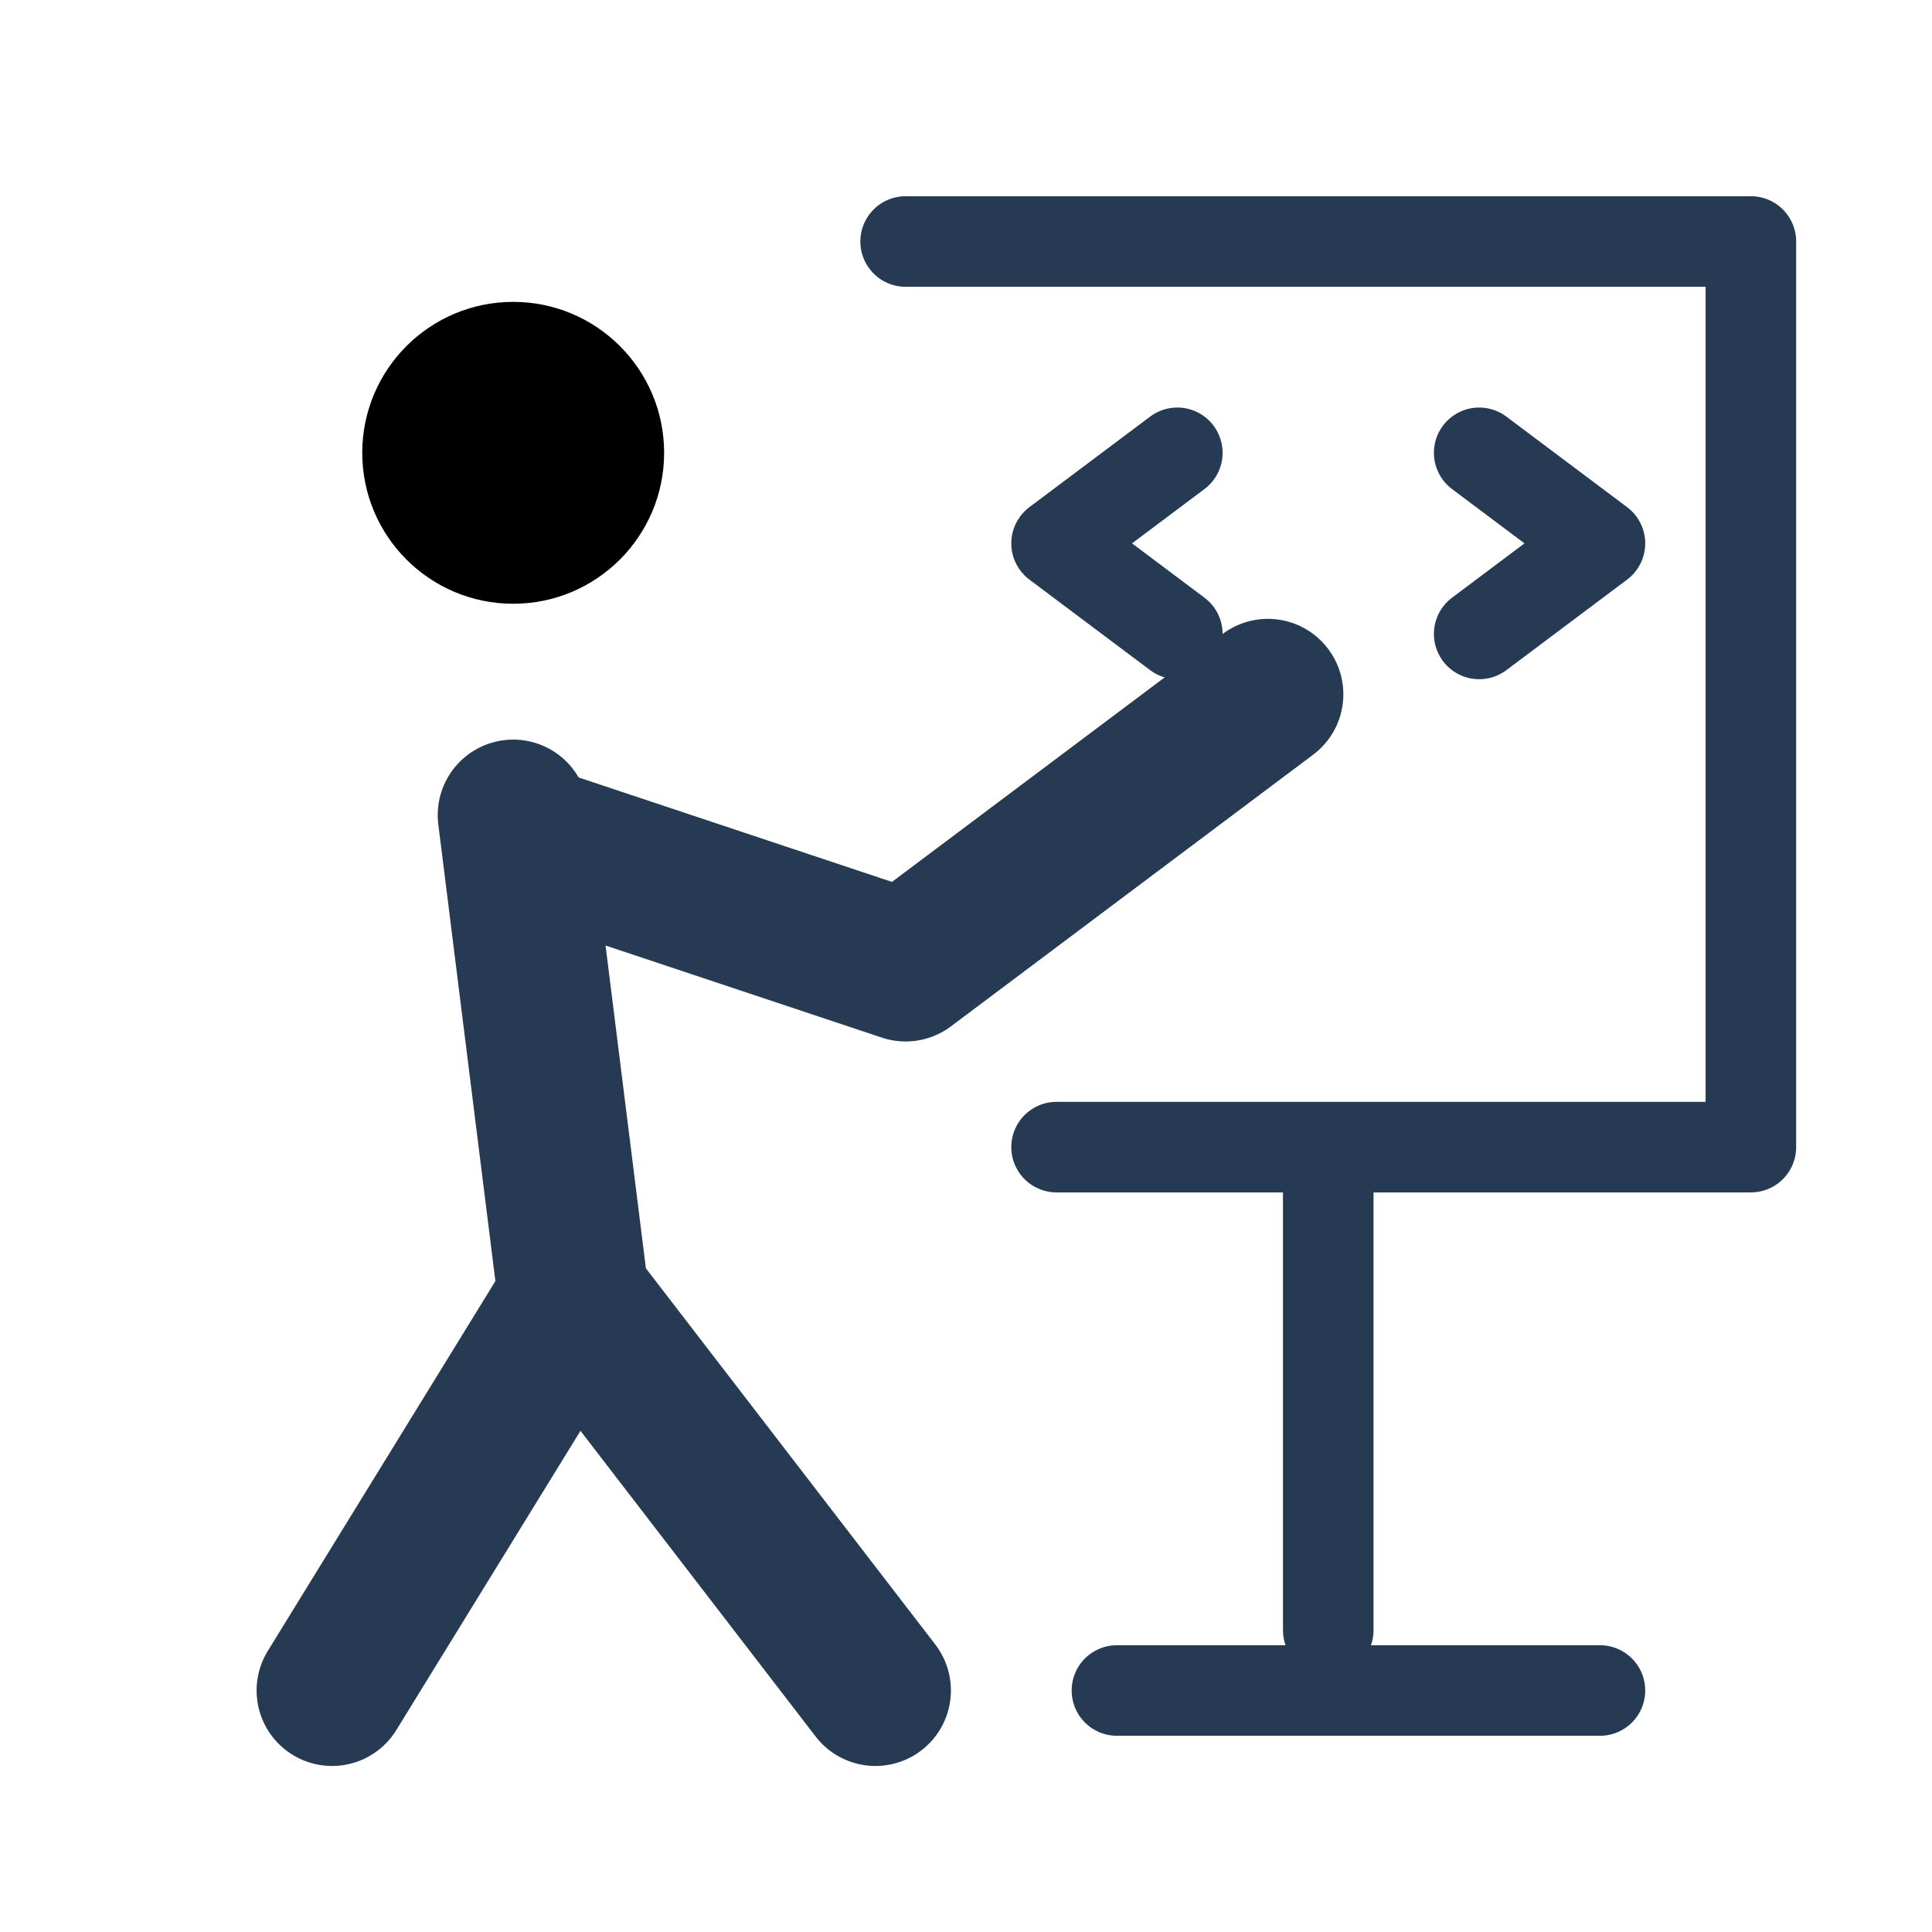
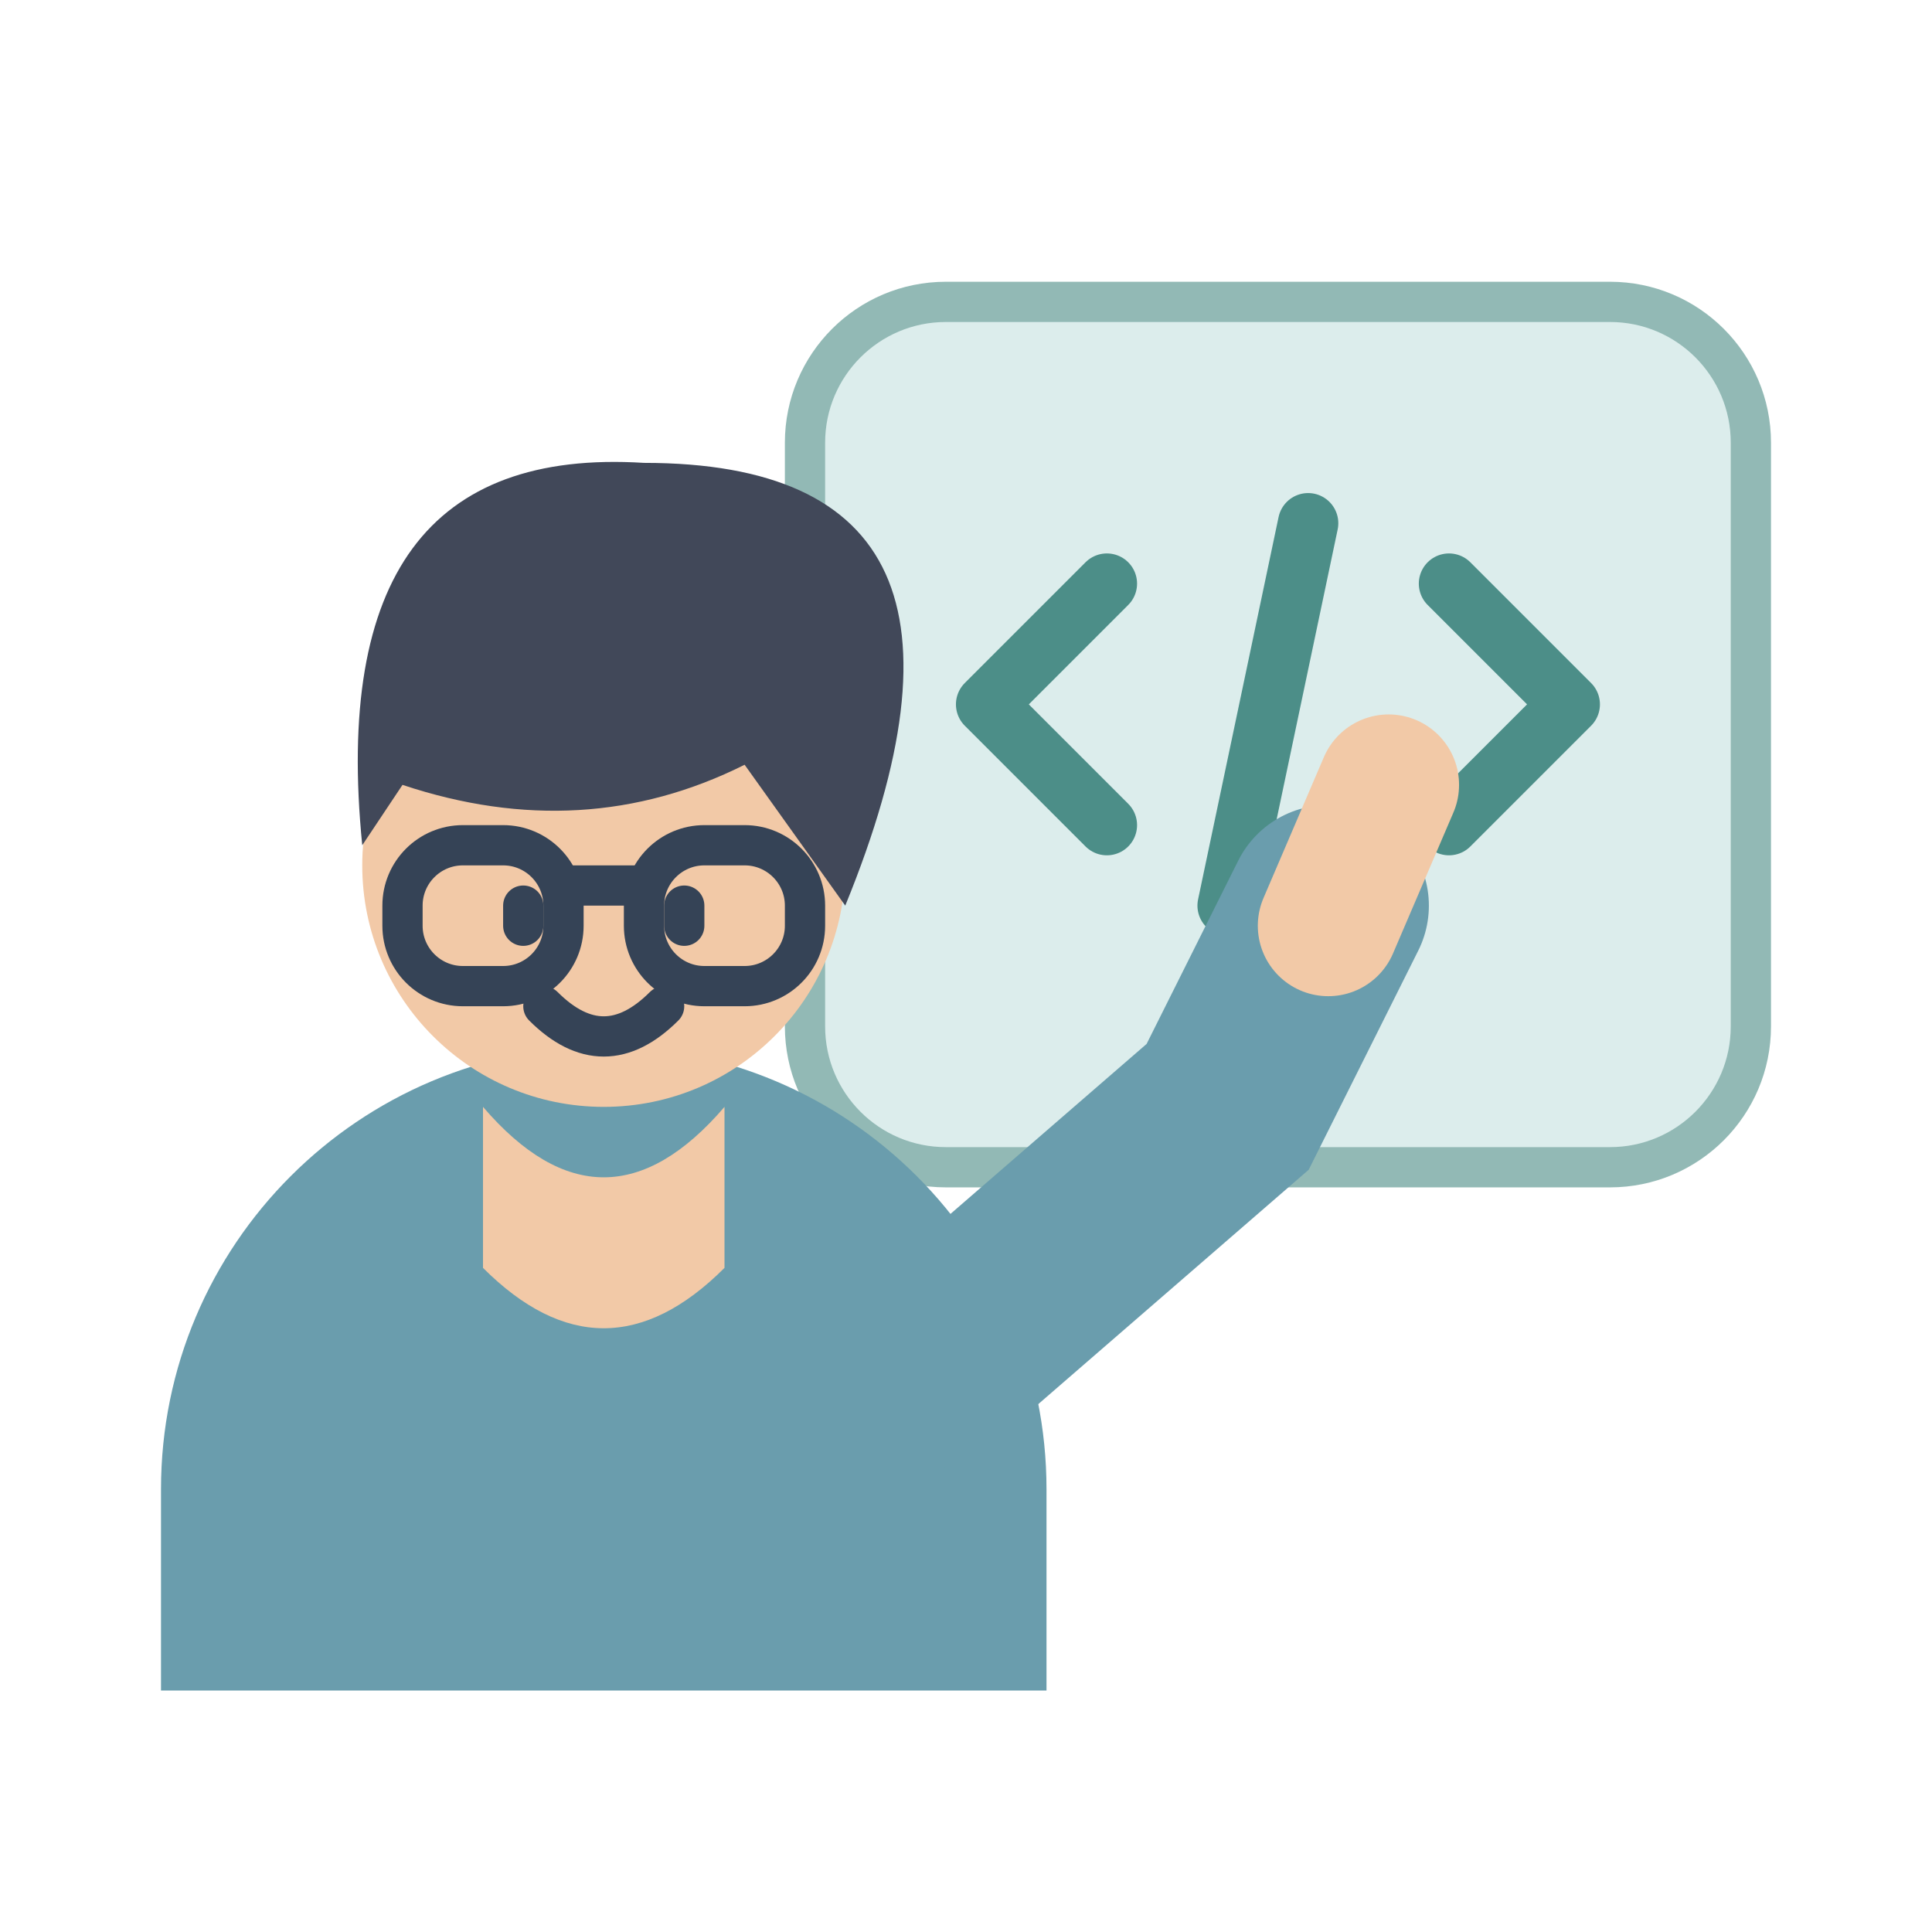
- <svg xmlns="http://www.w3.org/2000/svg" viewBox="0 0 64 64" fill="none" stroke="#263b53" stroke-width="5" stroke-linecap="round" stroke-linejoin="round">
-   <circle cx="17" cy="15" r="5" fill="currentColor" stroke="none" />
-   <path d="m17 27 2 16-8 13m8-13 10 13M18 28l12 4 12-9" />
-   <path d="M30 8h28v30H35m9 1v15m-7 2h16M39 15l-4 3 4 3m10-6 4 3-4 3" stroke-width="3" />
+ <svg xmlns="http://www.w3.org/2000/svg" viewBox="0 0 96 96">
+   <rect x="40" y="15" width="47" height="43" rx="7" fill="#DCEDEC" stroke="#92B9B5" stroke-width="2" />
+   <path d="m55 29-6 6 6 6m17-12 6 6-6 6m-7-15-4 19" fill="none" stroke="#4C8E88" stroke-width="3" stroke-linecap="round" stroke-linejoin="round" />
+   <path d="M8 84v-10a22 22 0 0 1 44 0v10Z" fill="#6A9DAD" />
+   <path d="M24 55q6 7 12 0v8q-6 6-12 0Z" fill="#F2C9A7" />
+   <circle cx="30" cy="43" r="12" fill="#F2C9A7" />
+   <path d="M18 42q-2-20 14-19 19 0 10 22l-5-7q-8 4-17 1Z" fill="#414859" />
+   <g stroke="#354356" stroke-width="2" stroke-linecap="round" fill="none">
+     <path d="M26 45v1m8-1v1M27 50q3 3 6 0" />
+     <rect x="20" y="42" width="8" height="7" rx="3" />
+     <rect x="32" y="42" width="8" height="7" rx="3" />
+     <path d="M28 44h4" />
+   </g>
+   <path d="m46 68 15-13 5-10" fill="none" stroke="#6A9DAD" stroke-width="10" stroke-linecap="round" />
+   <path d="m66 46 3-7" stroke="#F2C9A7" stroke-width="7" stroke-linecap="round" />
</svg>
